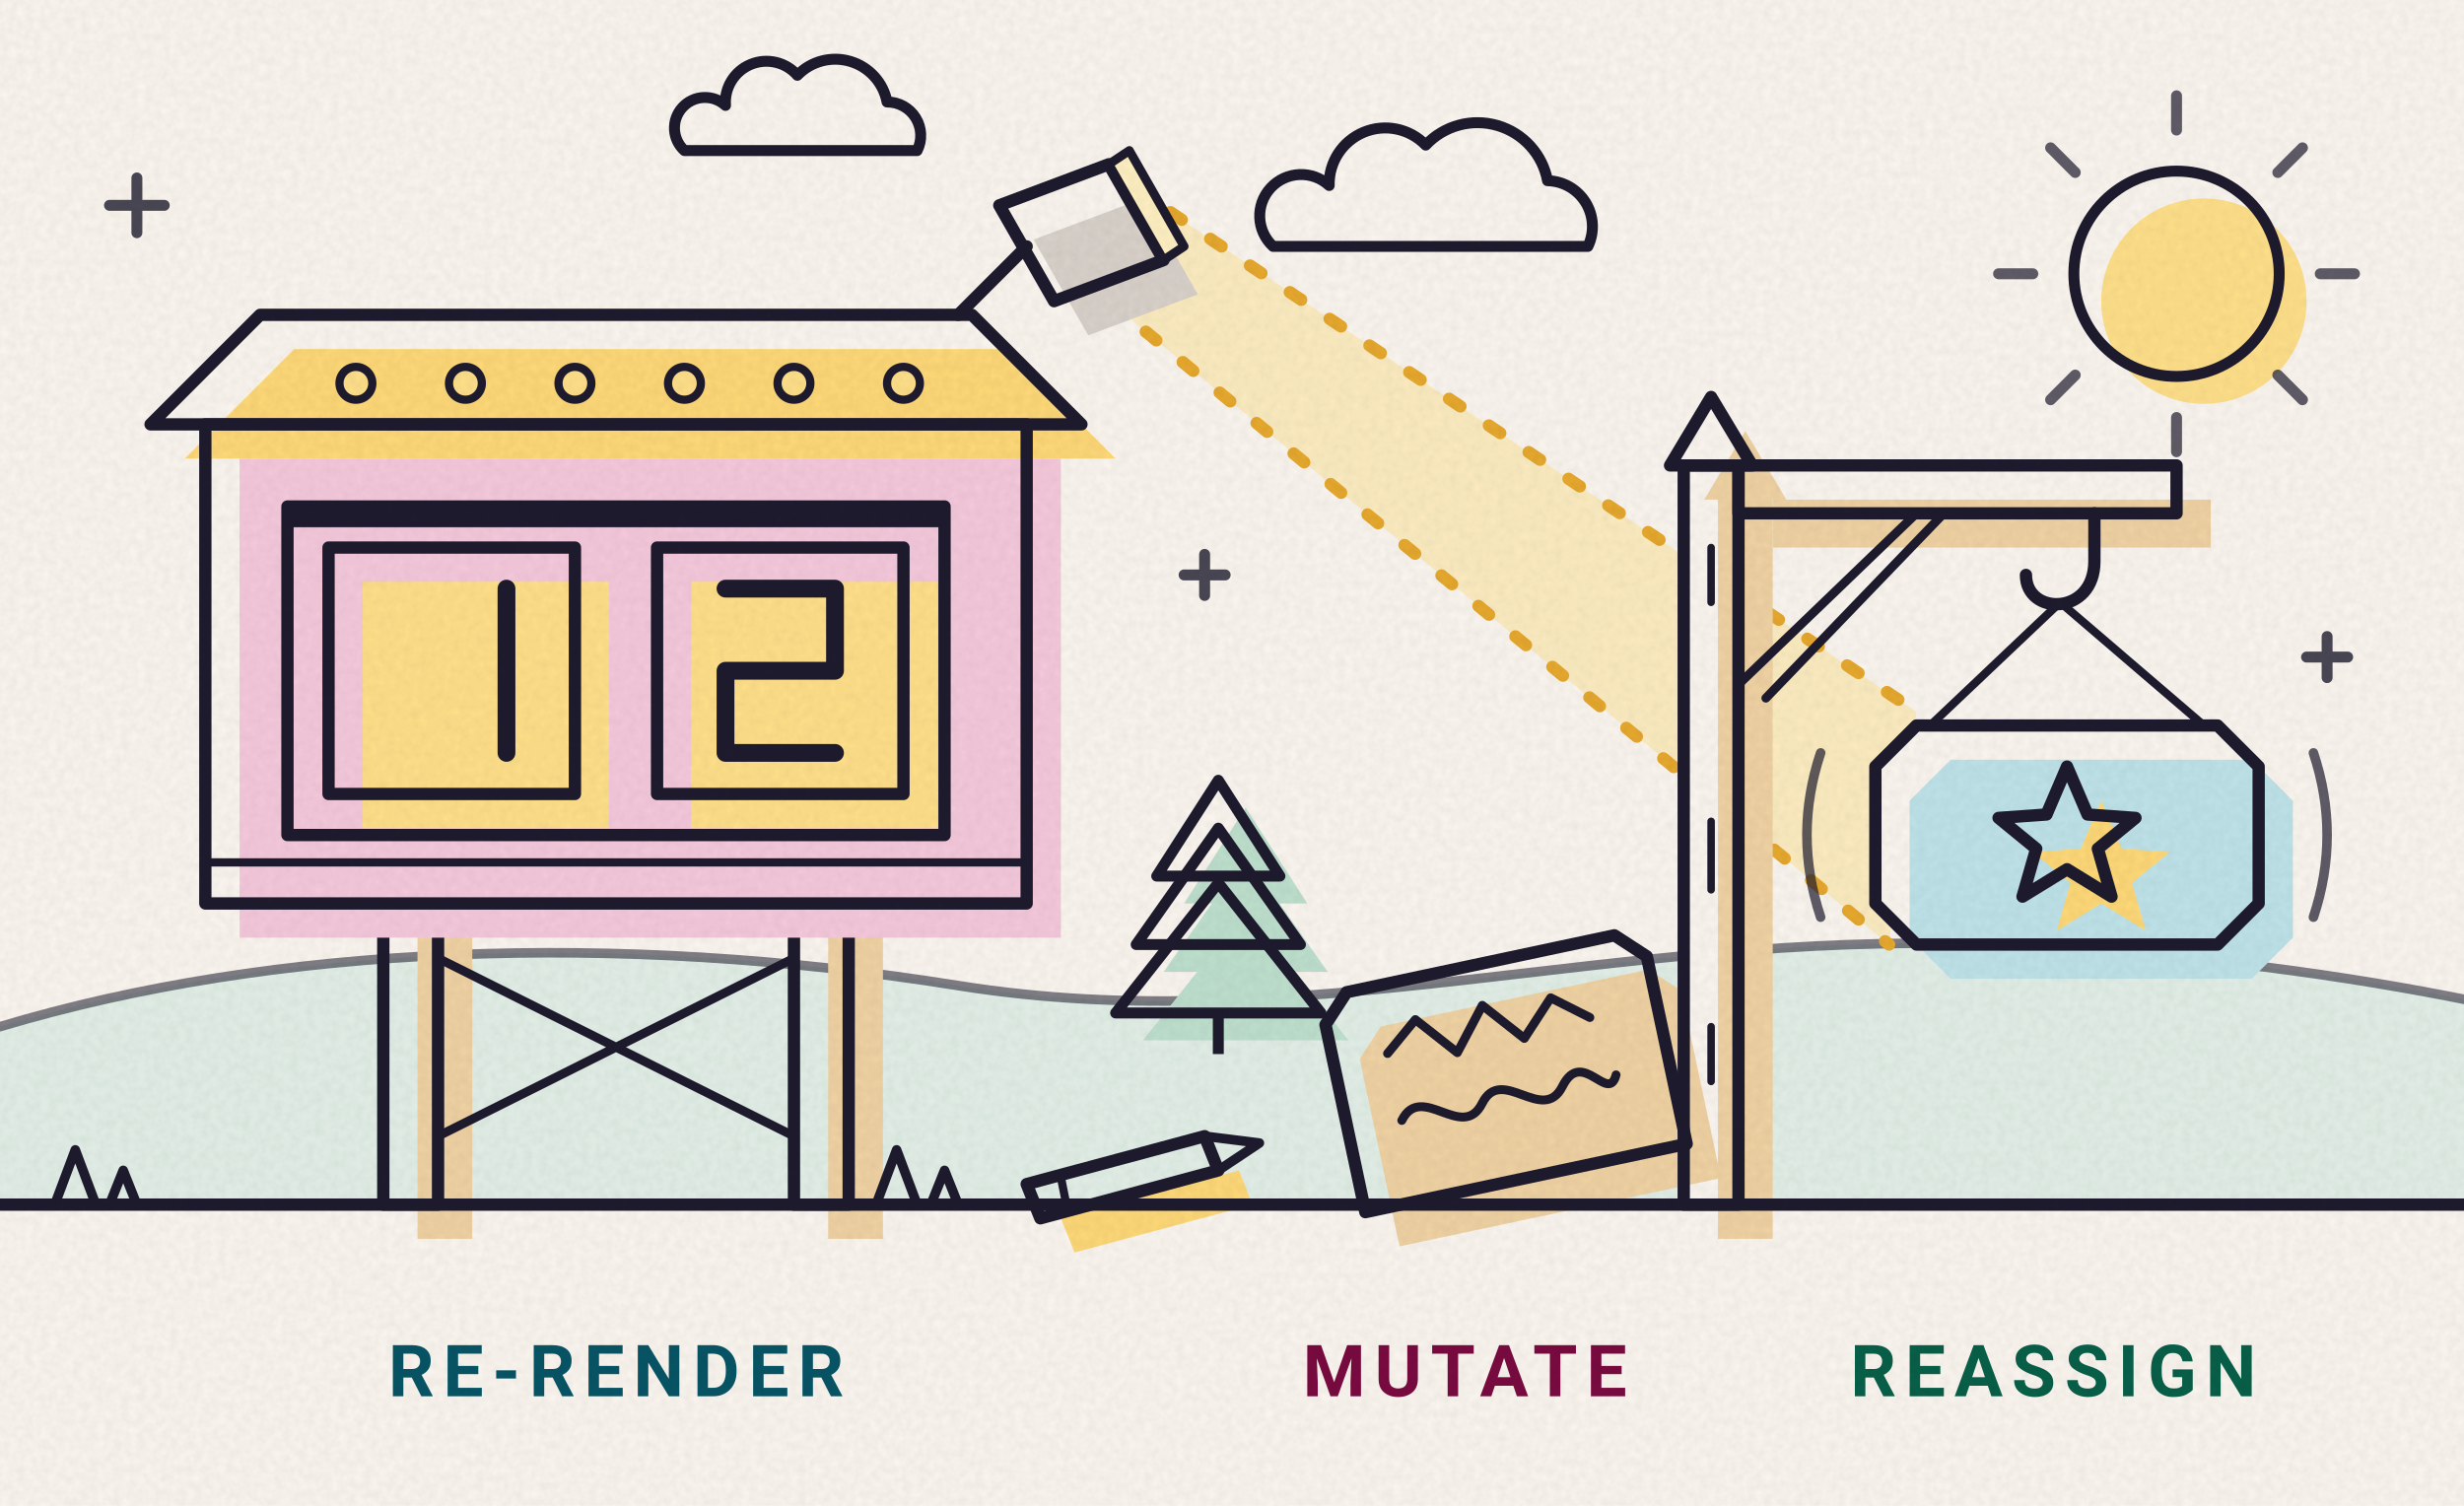
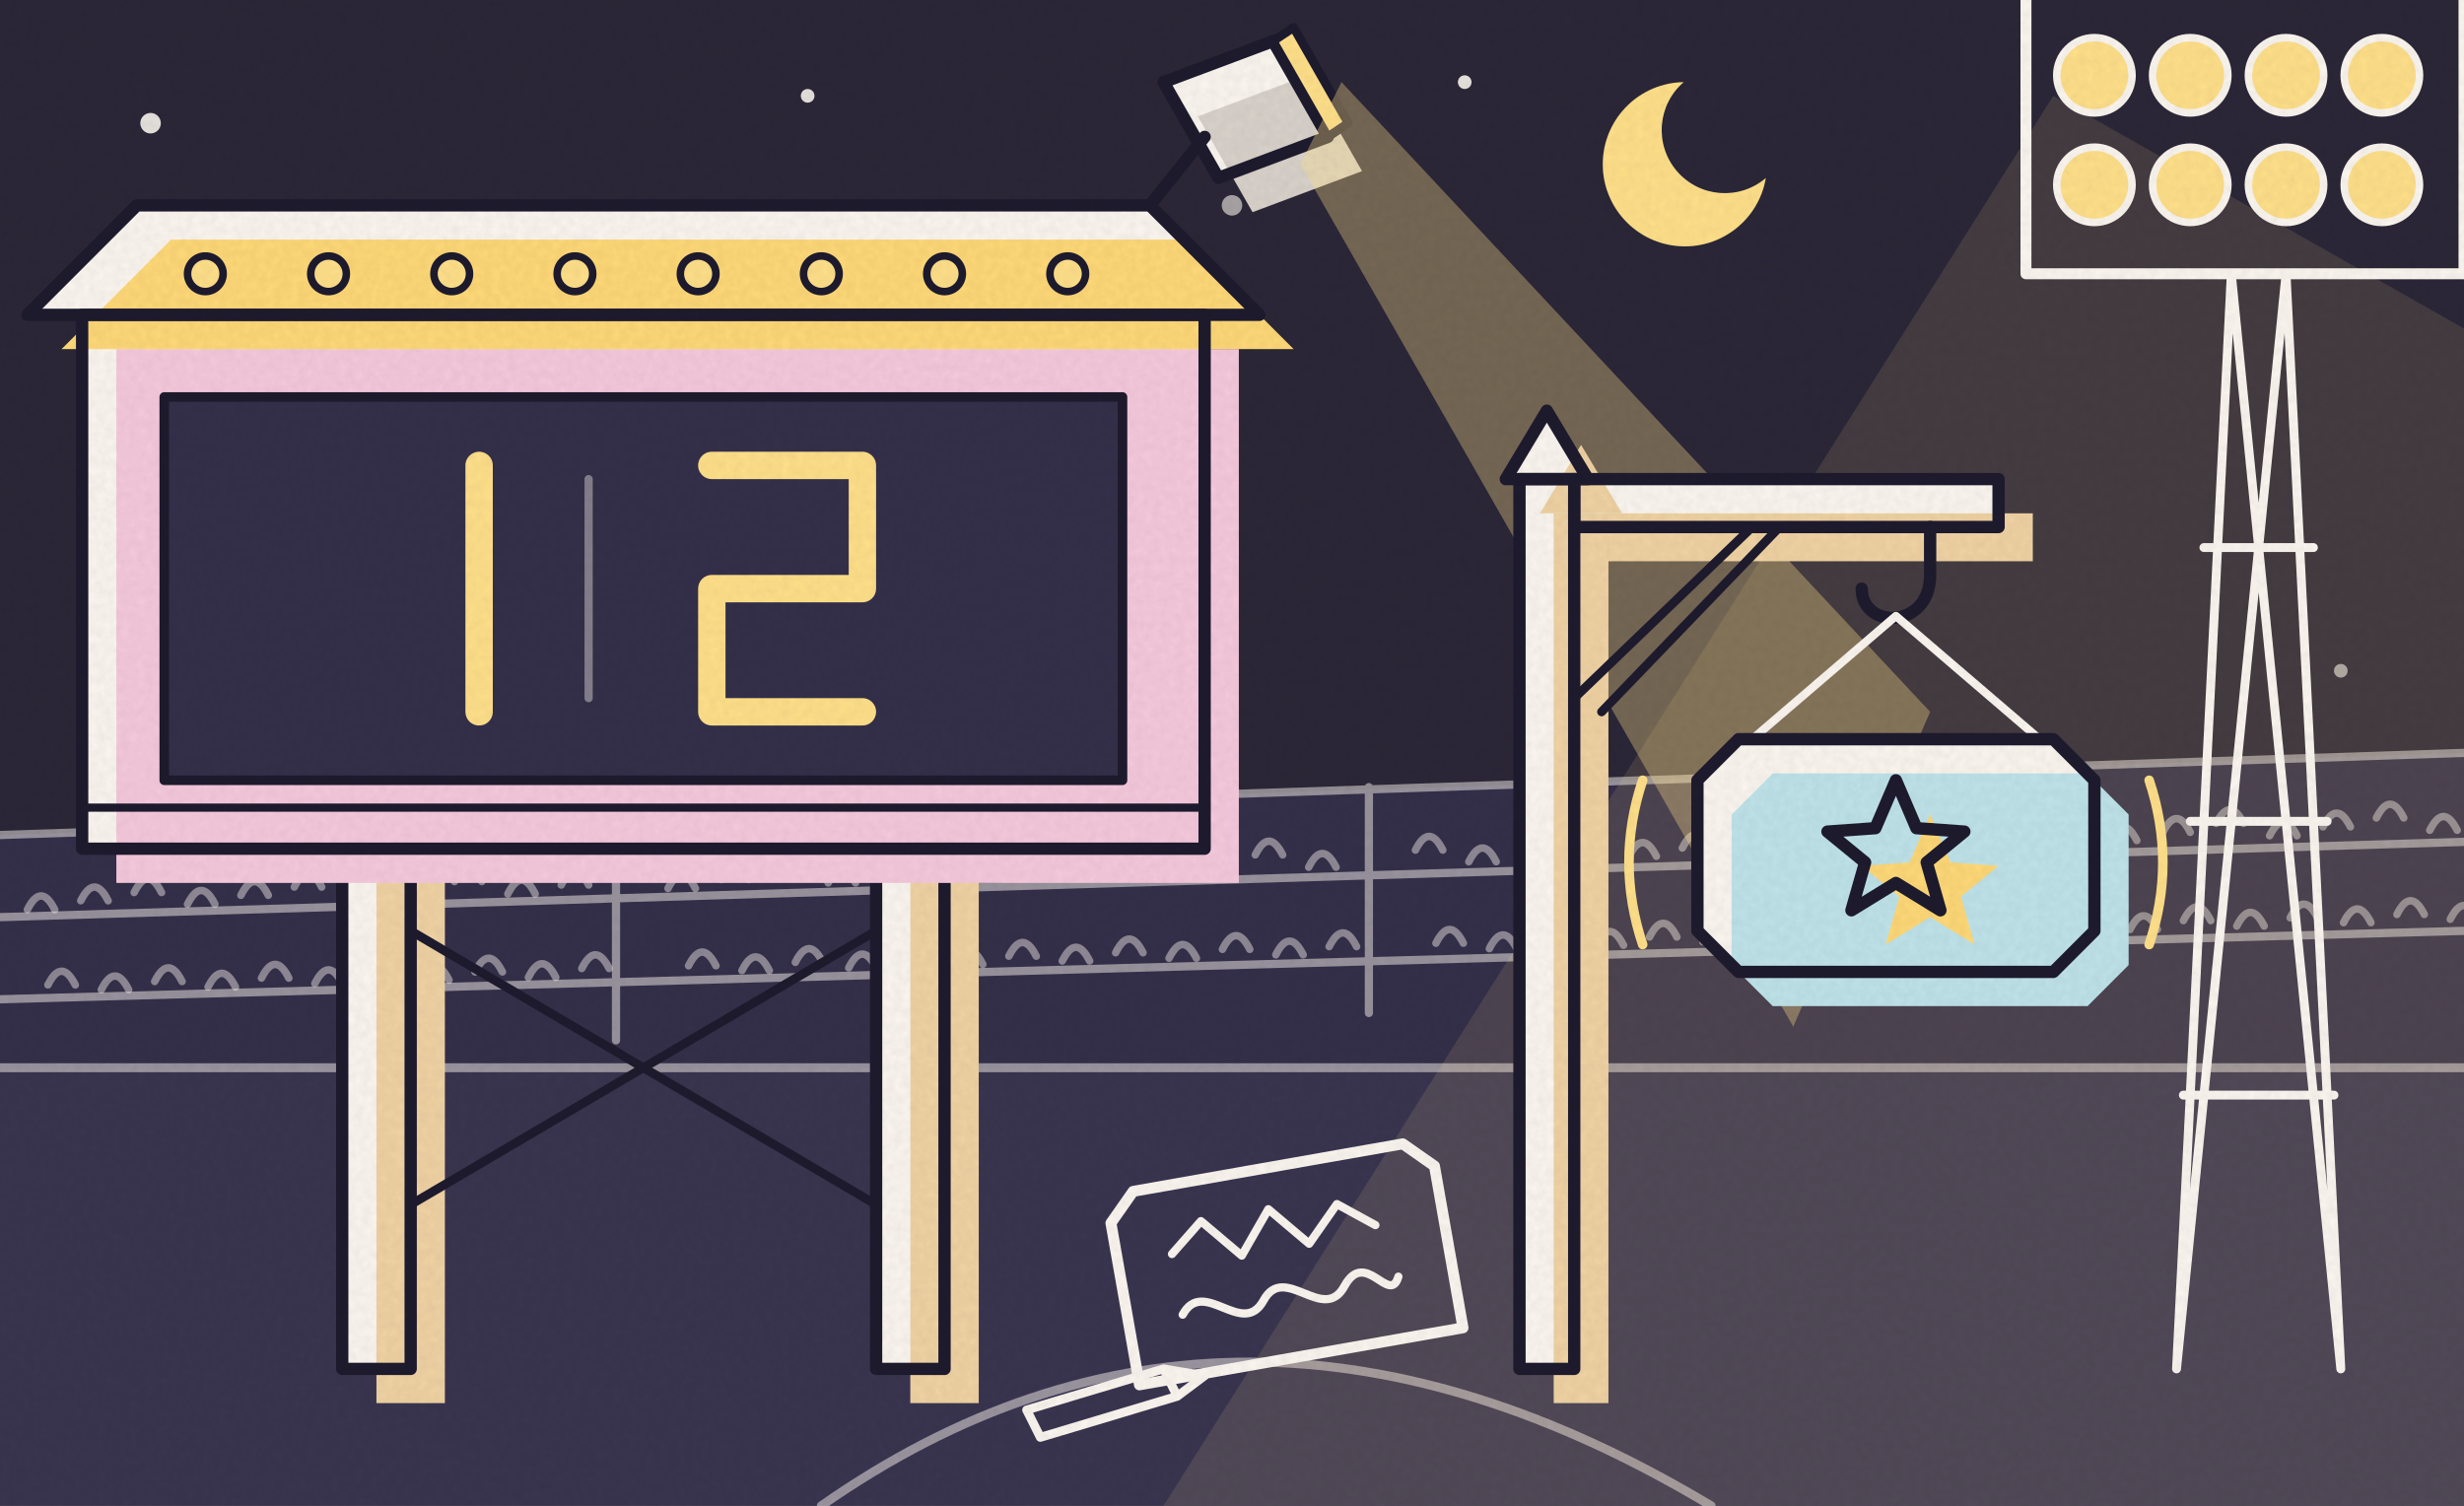
<svg xmlns="http://www.w3.org/2000/svg" xmlns:xlink="http://www.w3.org/1999/xlink" viewBox="0 0 360 220">
  <defs>
    <filter id="sb-grain" x="0" y="0" width="100%" height="100%">
      <feTurbulence type="fractalNoise" baseFrequency=".85" numOctaves="2" stitchTiles="stitch" />
      <feColorMatrix values="0 0 0 0 0  0 0 0 0 0  0 0 0 0 0  0 0 0 .06 0" />
    </filter>
    <g id="sb-pine">
      <path d="M0 0 L-9 14 H9 Z" />
      <path d="M0 7 L-12 24 H12 Z" />
      <path d="M0 15 L-15 34 H15 Z" />
    </g>
    <g id="sb-s0">
-       <path d="M56 128 H64 V176 H56 Z" />
-       <path d="M116 128 H124 V176 H116 Z" />
+       <path d="M296 -2 H360 V40 H296 Z" />
    </g>
    <g id="sb-s1">
-       <path d="M30 62 H150 V132 H30 Z" />
+       <path d="M50 118 H60 V200 H50 Z" />
+       <path d="M128 118 H138 V200 H128 Z" />
    </g>
    <g id="sb-s2">
-       <path d="M22 62 L38 46 H142 L158 62 Z" />
+       <path d="M12 46 H176 V124 H12 Z" />
    </g>
    <g id="sb-s3">
-       <path d="M42 74 H138 V122 H42 Z" />
+       <path d="M4 46 L20 30 H168 L184 46 Z" />
    </g>
    <g id="sb-s4">
-       <path d="M48 80 H84 V116 H48 Z" />
-       <path d="M96 80 H132 V116 H96 Z" />
+       <path d="M170 12 L186 6 L194 20 L178 26 Z" />
    </g>
    <g id="sb-s5">
-       <path d="M146 30 L162 24 L170 38 L154 44 Z" />
+       <path d="M222 200 V70 H230 V200 Z" />
+       <path d="M220 70 L226 60 L232 70 Z" />
    </g>
    <g id="sb-s6">
-       <path d="M246 176 V68 H254 V176 Z" />
-       <path d="M244 68 L250 58 L256 68 Z" />
+       <path d="M230 70 H292 V77 H230 Z" />
    </g>
    <g id="sb-s7">
-       <path d="M254 68 H318 V75 H254 Z" />
+       <path d="M254 108 H300 L306 114 V136 L300 142 H254 L248 136 V114 Z" />
    </g>
    <g id="sb-s8">
-       <path d="M280 106 H324 L330 112 V132 L324 138 H280 L274 132 V112 Z" />
+       <path d="M277 114 L280 121 L287 121.5 L281.5 126 L283.5 133 L277 129 L270.5 133 L272.5 126 L267 121.5 L274 121 Z" />
    </g>
    <g id="sb-s9">
-       <path d="M302 112 L305 119 L312 119.5 L306.5 124 L308.5 131 L302 127 L295.5 131 L297.5 124 L292 119.5 L299 119 Z" />
+       <path d="M168 170 H208 L212 174 V198 H164 V174 Z" />
    </g>
    <g id="sb-s10">
-       <path d="M200 140 H240 L244 144 V172 H196 V144 Z" />
-     </g>
-     <g id="sb-s11">
-       <path d="M204 150 l5 -4 l5 6 l5 -6 l5 6 l5 -5 l5 4 M204 160 c4 -5 8 5 12 0 s8 5 12 0 s6 4 8 0" />
-     </g>
-     <g id="sb-s12">
-       <path d="M150 173 L176 166 L178 171 L152 178 Z" />
+       <path d="M172 180 l5 -4 l5 6 l5 -6 l5 6 l5 -5 l5 4 M172 189 c4 -5 8 5 12 0 s8 5 12 0 s6 4 8 0" />
    </g>
  </defs>
-   <rect width="360" height="220" fill="#FBF6EF" />
-   <circle cx="322" cy="44" r="15" fill="#FFE08A" />
-   <g fill="none" stroke="#1E1B2E" stroke-width="1.6" stroke-linecap="round" stroke-linejoin="round">
-     <circle cx="318" cy="40" r="15" />
-     <path d="M339 40 L344 40 M332.8 54.8 L336.4 58.4 M318 61 L318 66 M303.2 54.8 L299.6 58.4 M297 40 L292 40 M303.2 25.2 L299.6 21.6 M318 19 L318 14 M332.8 25.2 L336.4 21.6" opacity=".7" />
-     <path d="M186 36 H232 A6.7 6.7 0 0 0 226.1 26.4 A10.4 10.4 0 0 0 208.3 21.2 A8.2 8.2 0 0 0 194.2 27.1 A5.9 5.9 0 0 0 186 36Z" />
-     <path d="M100 22 H134 A4.9 4.9 0 0 0 129.6 14.9 A7.7 7.7 0 0 0 116.5 11 A6 6 0 0 0 106 15.4 A4.4 4.4 0 0 0 100 22Z" />
-     <path d="M176 81 v6 M173 84 h6 M20 26 v8 M16 30 h8 M340 93 v6 M337 96 h6" opacity=".8" />
+   <rect width="360" height="220" fill="#2B2738" />
+   <g fill="#FBF6EF">
+     <circle cx="22" cy="18" r="1.5" opacity="0.9" />
+     <circle cx="64" cy="40" r="1" opacity="0.6" />
+     <circle cx="118" cy="14" r="1" opacity="0.9" />
+     <circle cx="180" cy="30" r="1.5" opacity="0.6" />
+     <circle cx="214" cy="12" r="1" opacity="0.9" />
+     <circle cx="150" cy="52" r="1" opacity="0.6" />
+     <circle cx="40" cy="70" r="1.5" opacity="0.9" />
+     <circle cx="342" cy="98" r="1" opacity="0.6" />
  </g>
-   <path d="M0 150 C40 138 90 136 140 144 C190 152 236 136 290 138 C320 139 345 143 360 146 V176 H0Z" fill="#E2EFE7" />
-   <path d="M0 150 C40 138 90 136 140 144 C190 152 236 136 290 138 C320 139 345 143 360 146" fill="none" stroke="#1E1B2E" stroke-width="1.4" stroke-linecap="round" opacity=".55" />
-   <g transform="translate(4 4)" fill="#BFE0CE">
-     <use xlink:href="#sb-pine" x="178" y="114" />
+   <path d="M246 12 A12 12 0 1 0 258 26 A9 9 0 1 1 246 12 Z" fill="#FFE08A" />
+   <path d="M0 122 L360 110 V156 H0 Z" fill="#35304A" />
+   <g fill="none" stroke="#FBF6EF" stroke-width="1.8" stroke-linejoin="round" stroke-linecap="round">
+     <path d="M0 122 L360 110 M0 134 L360 123 M0 146 L360 136 M90 119 V152 M200 115 V148" stroke-width="1.2" opacity=".5" />
+     <path d="M4.0 132.9 q2 -4 4 0 M7.0 143.9 q2 -4 4 0 M11.8 131.6 q2 -4 4 0 M14.8 144.6 q2 -4 4 0 M19.6 130.4 q2 -4 4 0 M22.6 143.4 q2 -4 4 0 M27.4 132.1 q2 -4 4 0 M30.4 144.2 q2 -4 4 0 M35.2 130.8 q2 -4 4 0 M38.2 142.9 q2 -4 4 0 M43.0 129.6 q2 -4 4 0 M46.0 143.7 q2 -4 4 0 M50.8 131.3 q2 -4 4 0 M53.8 142.5 q2 -4 4 0 M58.6 130.1 q2 -4 4 0 M61.6 143.2 q2 -4 4 0 M66.4 128.8 q2 -4 4 0 M69.4 142.0 q2 -4 4 0 M74.2 130.6 q2 -4 4 0 M77.2 142.8 q2 -4 4 0 M82.0 129.3 q2 -4 4 0 M85.0 141.5 q2 -4 4 0  M97.6 129.8 q2 -4 4 0 M100.6 141.1 q2 -4 4 0 M105.4 128.5 q2 -4 4 0 M108.4 141.8 q2 -4 4 0 M113.2 127.3 q2 -4 4 0 M116.2 140.6 q2 -4 4 0 M121.0 129.0 q2 -4 4 0 M124.0 141.4 q2 -4 4 0 M128.8 127.7 q2 -4 4 0 M131.8 140.1 q2 -4 4 0 M136.6 126.5 q2 -4 4 0 M139.6 140.9 q2 -4 4 0 M144.4 128.2 q2 -4 4 0 M147.4 139.7 q2 -4 4 0 M152.2 127.0 q2 -4 4 0 M155.2 140.4 q2 -4 4 0 M160.0 125.7 q2 -4 4 0 M163.0 139.2 q2 -4 4 0 M167.8 127.5 q2 -4 4 0 M170.8 140.0 q2 -4 4 0 M175.6 126.2 q2 -4 4 0 M178.6 138.7 q2 -4 4 0 M183.4 124.9 q2 -4 4 0 M186.4 139.5 q2 -4 4 0 M191.2 126.7 q2 -4 4 0 M194.2 138.3 q2 -4 4 0  M206.8 124.2 q2 -4 4 0 M209.8 137.8 q2 -4 4 0 M214.6 125.9 q2 -4 4 0 M217.6 138.6 q2 -4 4 0 M222.4 124.7 q2 -4 4 0 M225.4 137.3 q2 -4 4 0 M230.2 123.4 q2 -4 4 0 M233.2 138.1 q2 -4 4 0 M238.0 125.1 q2 -4 4 0 M241.0 136.9 q2 -4 4 0 M245.8 123.9 q2 -4 4 0 M248.8 137.6 q2 -4 4 0 M253.6 122.6 q2 -4 4 0 M256.6 136.4 q2 -4 4 0 M261.4 124.4 q2 -4 4 0 M264.4 137.2 q2 -4 4 0 M269.2 123.1 q2 -4 4 0 M272.2 135.9 q2 -4 4 0 M277.0 121.9 q2 -4 4 0 M280.0 136.7 q2 -4 4 0 M284.8 123.6 q2 -4 4 0 M287.8 135.5 q2 -4 4 0 M292.6 122.3 q2 -4 4 0 M295.6 136.2 q2 -4 4 0 M300.4 121.1 q2 -4 4 0 M303.4 135.0 q2 -4 4 0 M308.2 122.8 q2 -4 4 0 M311.2 135.8 q2 -4 4 0 M316.0 121.6 q2 -4 4 0 M319.0 134.5 q2 -4 4 0 M323.8 120.3 q2 -4 4 0 M326.8 135.3 q2 -4 4 0 M331.6 122.1 q2 -4 4 0 M334.6 134.1 q2 -4 4 0 M339.4 120.8 q2 -4 4 0 M342.4 134.8 q2 -4 4 0 M347.2 119.5 q2 -4 4 0 M350.2 133.6 q2 -4 4 0 M355.0 121.3 q2 -4 4 0 M358.0 134.3 q2 -4 4 0" stroke-width="1.1" opacity=".45" />
  </g>
-   <g fill="none" stroke="#1E1B2E" stroke-width="1.6" stroke-linejoin="round">
-     <use xlink:href="#sb-pine" x="178" y="114" />
-     <path d="M178 148 V154" />
+   <path d="M0 156 H360 V220 H0 Z" fill="#3A3550" />
+   <g fill="none" stroke="#FBF6EF" stroke-width="1.8" stroke-linejoin="round" stroke-linecap="round">
+     <path d="M0 156 H360 M120 220 Q180 178 250 220" stroke-width="1.3" opacity=".5" />
  </g>
-   <path d="M171 31 L280 104 L276 138 L162 44Z" fill="#FFE08A" opacity=".45" />
-   <path d="M171 31 L280 104 M162 44 L276 138" stroke="#E7A92E" stroke-width="1.8" stroke-linecap="round" stroke-dasharray="2 5" />
-   <g transform="translate(5 5)">
-     <use xlink:href="#sb-s0" fill="#F0D3A4" />
-   </g>
-   <g fill="none" stroke="#1E1B2E" stroke-width="1.8" stroke-linejoin="round" stroke-linecap="round">
-     <use xlink:href="#sb-s0" />
-     <path d="M64 140 L116 166 M64 166 L116 140" stroke-width="1.3" />
+   <path d="M300 14 L170 220 H360 V48Z" fill="#FFE08A" opacity=".12" />
+   <g fill="none" stroke="#FBF6EF" stroke-width="1.8" stroke-linejoin="round" stroke-linecap="round">
+     <path d="M318 200 L326 40 M342 200 L334 40 M326 40 L342 200 M334 40 L318 200 M320 120 H340 M322 80 H338 M319 160 H341" stroke-width="1.3" />
+     <use xlink:href="#sb-s0" stroke-width="1.6" />
+     <g fill="#FFE08A" stroke-width="1.1">
+       <circle cx="306" cy="11" r="5.5" />
+       <circle cx="306" cy="27" r="5.5" />
+       <circle cx="320" cy="11" r="5.5" />
+       <circle cx="320" cy="27" r="5.5" />
+       <circle cx="334" cy="11" r="5.5" />
+       <circle cx="334" cy="27" r="5.5" />
+       <circle cx="348" cy="11" r="5.5" />
+       <circle cx="348" cy="27" r="5.5" />
+     </g>
  </g>
  <g fill="#FBF6EF">
    <use xlink:href="#sb-s1" />
-     <use xlink:href="#sb-s2" />
-     <use xlink:href="#sb-s5" />
  </g>
  <g transform="translate(5 5)">
-     <use xlink:href="#sb-s1" fill="#F6C9DC" />
-     <use xlink:href="#sb-s2" fill="#FFD978" />
-     <use xlink:href="#sb-s4" fill="#FFE08A" />
-     <use xlink:href="#sb-s5" fill="#D9D2CB" />
+     <use xlink:href="#sb-s1" fill="#F0D3A4" />
  </g>
  <g fill="none" stroke="#1E1B2E" stroke-width="1.8" stroke-linejoin="round" stroke-linecap="round">
    <use xlink:href="#sb-s1" />
+     <path d="M60 136 L128 176 M60 176 L128 136" stroke-width="1.3" />
+   </g>
+   <g fill="#FBF6EF">
    <use xlink:href="#sb-s2" />
    <use xlink:href="#sb-s3" />
-     <use xlink:href="#sb-s4" />
-     <path d="M74 86 v12 M74 98 v12 M106 86 h16 M122 86 v12 M106 98 h16 M106 98 v12 M106 110 h16" stroke-width="2.6" />
-     <path d="M42 74 H138 V77 H42 Z" fill="#1E1B2E" stroke-width="0.1" />
-     <g fill="#FFE08A" stroke-width="1.2">
-       <circle cx="52" cy="56" r="2.4" />
-       <circle cx="68" cy="56" r="2.4" />
-       <circle cx="84" cy="56" r="2.4" />
-       <circle cx="100" cy="56" r="2.4" />
-       <circle cx="116" cy="56" r="2.4" />
-       <circle cx="132" cy="56" r="2.4" />
-     </g>
-     <path d="M30 126 H150" stroke-width="1.2" />
-     <path d="M140 46 L150 36" stroke-width="1.8" />
-     <use xlink:href="#sb-s5" />
-     <path d="M162 24 L170 38 L173 36 L165 22 Z" fill="#FFF1C2" stroke-width="1.3" />
-   </g>
-   <g fill="#FBF6EF">
-     <use xlink:href="#sb-s6" />
-     <use xlink:href="#sb-s8" />
  </g>
  <g transform="translate(5 5)">
-     <use xlink:href="#sb-s6" fill="#F0D3A4" />
-     <use xlink:href="#sb-s7" fill="#F0D3A4" />
-     <use xlink:href="#sb-s8" fill="#BFE3EA" />
-     <use xlink:href="#sb-s9" fill="#FFD978" />
-     <use xlink:href="#sb-s10" fill="#F0D3A4" transform="rotate(-12 222 158)" />
+     <use xlink:href="#sb-s2" fill="#F6C9DC" />
+     <use xlink:href="#sb-s3" fill="#FFD978" />
  </g>
  <g fill="none" stroke="#1E1B2E" stroke-width="1.8" stroke-linejoin="round" stroke-linecap="round">
+     <use xlink:href="#sb-s2" />
+     <use xlink:href="#sb-s3" />
+     <path d="M24 58 H164 V114 H24 Z" fill="#35304A" stroke-width="1.4" />
+     <g fill="#FFE08A" stroke-width="1.1">
+       <circle cx="30" cy="40" r="2.6" />
+       <circle cx="48" cy="40" r="2.6" />
+       <circle cx="66" cy="40" r="2.6" />
+       <circle cx="84" cy="40" r="2.6" />
+       <circle cx="102" cy="40" r="2.6" />
+       <circle cx="120" cy="40" r="2.6" />
+       <circle cx="138" cy="40" r="2.6" />
+       <circle cx="156" cy="40" r="2.6" />
+     </g>
+   </g>
+   <path d="M70 68 v18 M70 86 v18 M104 68 h22 M126 68 v18 M104 86 h22 M104 86 v18 M104 104 h22" fill="none" stroke="#FFE08A" stroke-width="4" stroke-linecap="round" stroke-linejoin="round" />
+   <g fill="#FBF6EF">
+     <use xlink:href="#sb-s4" />
+   </g>
+   <g transform="translate(5 5)">
+     <use xlink:href="#sb-s4" fill="#D9D2CB" />
+   </g>
+   <g fill="none" stroke="#1E1B2E" stroke-width="1.8" stroke-linejoin="round" stroke-linecap="round">
+     <path d="M86 70 v32" stroke-width="1.2" stroke="#FBF6EF" opacity=".4" />
+     <path d="M12 118 H176" stroke-width="1.2" />
+     <path d="M168 30 L176 20" stroke-width="1.8" />
+     <use xlink:href="#sb-s4" />
+     <path d="M186 6 L194 20 L197 18 L189 4 Z" fill="#FFE08A" stroke-width="1.3" />
+   </g>
+   <path d="M196 12 L282 104 L262 150 L190 24Z" fill="#FFE08A" opacity=".35" />
+   <g fill="#FBF6EF">
+     <use xlink:href="#sb-s5" />
    <use xlink:href="#sb-s6" />
    <use xlink:href="#sb-s7" />
-     <path d="M254 100 L280 75 M258 102 L284 75" stroke-width="1.3" />
-     <path d="M250 80 v8 M250 120 v10 M250 150 v8" stroke-width="1.1" />
-     <path d="M306 75 V82 C306 90 296 90 296 84" stroke-width="1.8" />
-     <path d="M301 88 L282 106 M301 88 L322 106" stroke-width="1.2" />
-     <use xlink:href="#sb-s8" />
-     <use xlink:href="#sb-s9" />
-     <path d="M266 110 q-4 12 0 24 M338 110 q4 12 0 24" stroke-width="1.4" opacity=".7" />
-     <use xlink:href="#sb-s10" transform="rotate(-12 222 158)" />
-     <use xlink:href="#sb-s11" stroke-width="1.3" transform="rotate(-12 222 158)" />
  </g>
  <g transform="translate(5 5)">
-     <use xlink:href="#sb-s12" fill="#FFD978" />
+     <use xlink:href="#sb-s5" fill="#F0D3A4" />
+     <use xlink:href="#sb-s6" fill="#F0D3A4" />
+     <use xlink:href="#sb-s7" fill="#BFE3EA" />
+     <use xlink:href="#sb-s8" fill="#FFD978" />
  </g>
  <g fill="none" stroke="#1E1B2E" stroke-width="1.8" stroke-linejoin="round" stroke-linecap="round">
-     <use xlink:href="#sb-s12" />
-     <path d="M176 166 L184 167 L178 171" stroke-width="1.4" />
-     <path d="M155 172 L156 177" stroke-width="1.2" />
+     <use xlink:href="#sb-s5" />
+     <use xlink:href="#sb-s6" />
+     <path d="M230 102 L256 77 M234 104 L260 77" stroke-width="1.3" />
+     <path d="M282 77 V84 C282 92 272 92 272 86" stroke-width="1.8" />
+     <path d="M277 90 L256 108 M277 90 L298 108" stroke-width="1.2" stroke="#FBF6EF" />
+     <use xlink:href="#sb-s7" />
+     <use xlink:href="#sb-s8" />
+     <path d="M240 114 q-4 12 0 24 M314 114 q4 12 0 24" stroke-width="1.4" stroke="#FFE08A" />
  </g>
-   <path d="M0 176 H360" stroke="#1E1B2E" stroke-width="1.8" />
-   <path d="M8 176 l3 -8 l3 8 M16 176 l2 -5 l2 5 M128 176 l3 -8 l3 8 M136 176 l2 -5 l2 5" fill="none" stroke="#1E1B2E" stroke-width="1.4" stroke-linejoin="round" />
-   <g font-family="system-ui,-apple-system,Segoe UI,Roboto,sans-serif" font-size="10.5" font-weight="700" letter-spacing="1.3" text-anchor="middle">
-     <text x="90" y="204" fill="#075566">RE-RENDER</text>
-     <text x="214" y="204" fill="#7A0A40">MUTATE</text>
-     <text x="300" y="204" fill="#086049">REASSIGN</text>
+   <g fill="none" stroke="#FBF6EF" stroke-width="1.8" stroke-linejoin="round" stroke-linecap="round">
+     <use xlink:href="#sb-s9" stroke-width="1.6" transform="rotate(-10 190 186)" />
+     <use xlink:href="#sb-s10" stroke-width="1.2" transform="rotate(-10 190 186)" />
+     <path d="M150 206 L170 200 L172 204 L152 210 Z M170 200 L176 201 L172 204" stroke-width="1.3" />
  </g>
  <rect width="360" height="220" filter="url(#sb-grain)" />
</svg>
